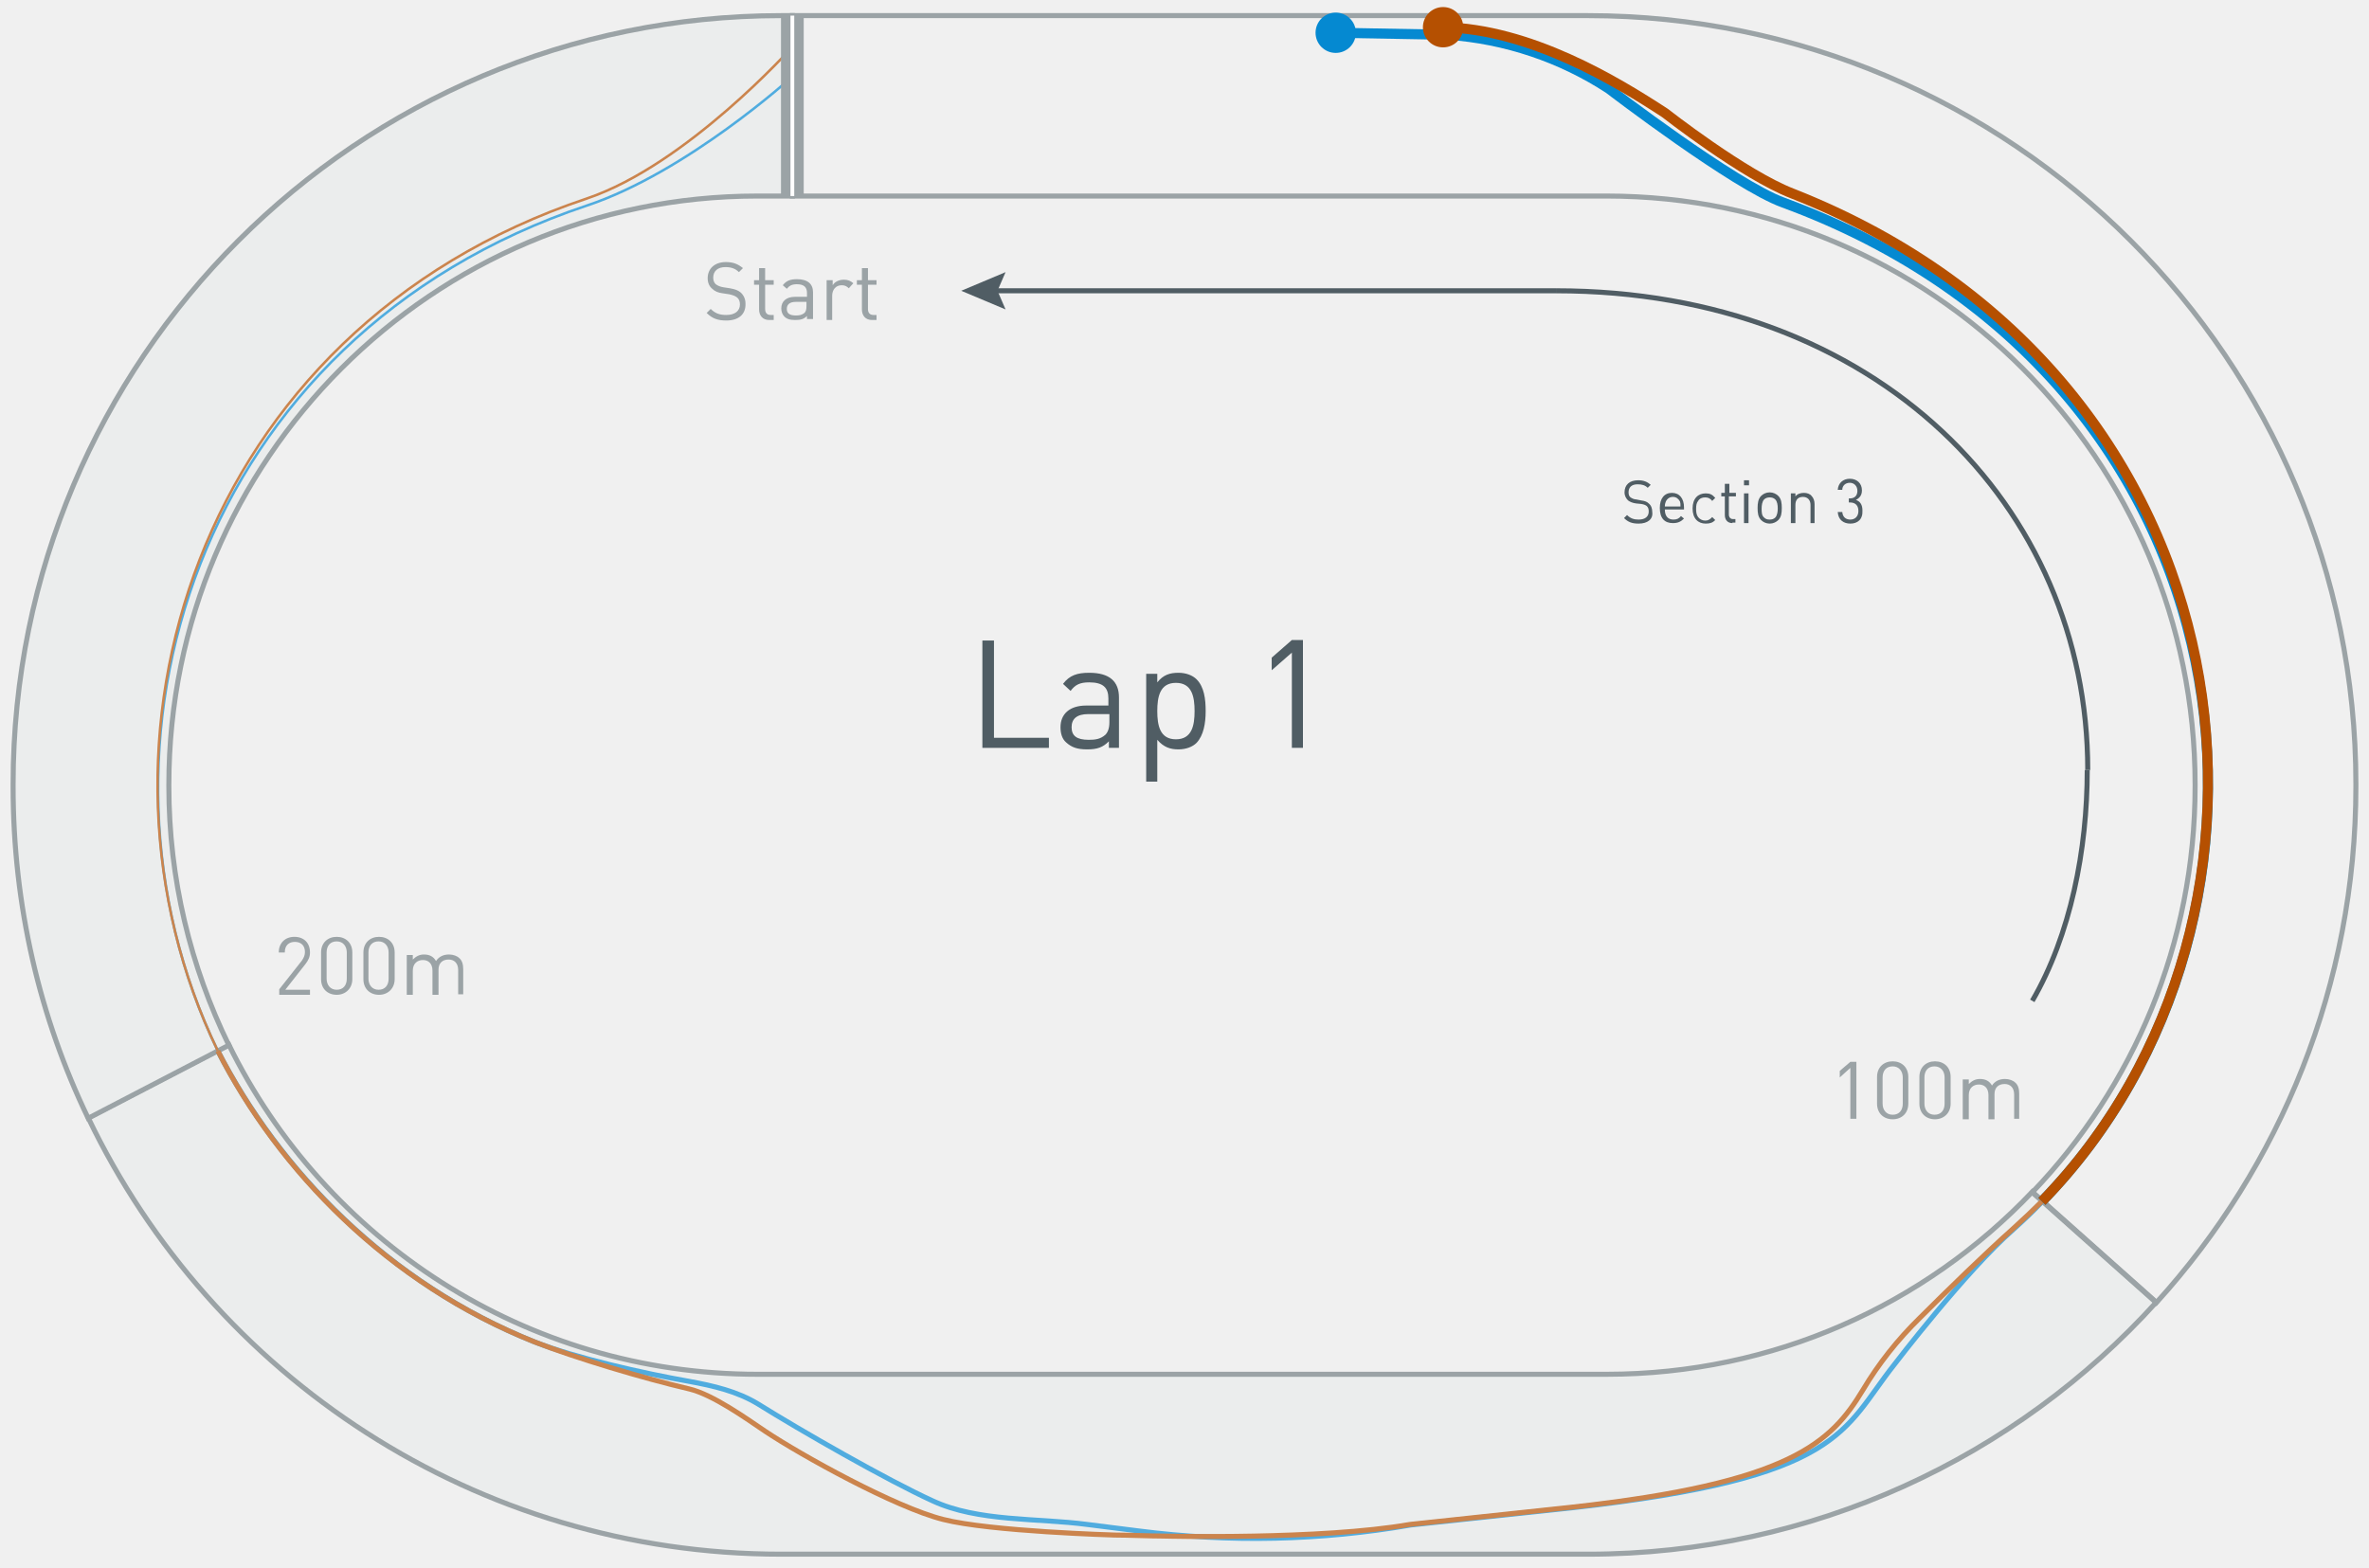
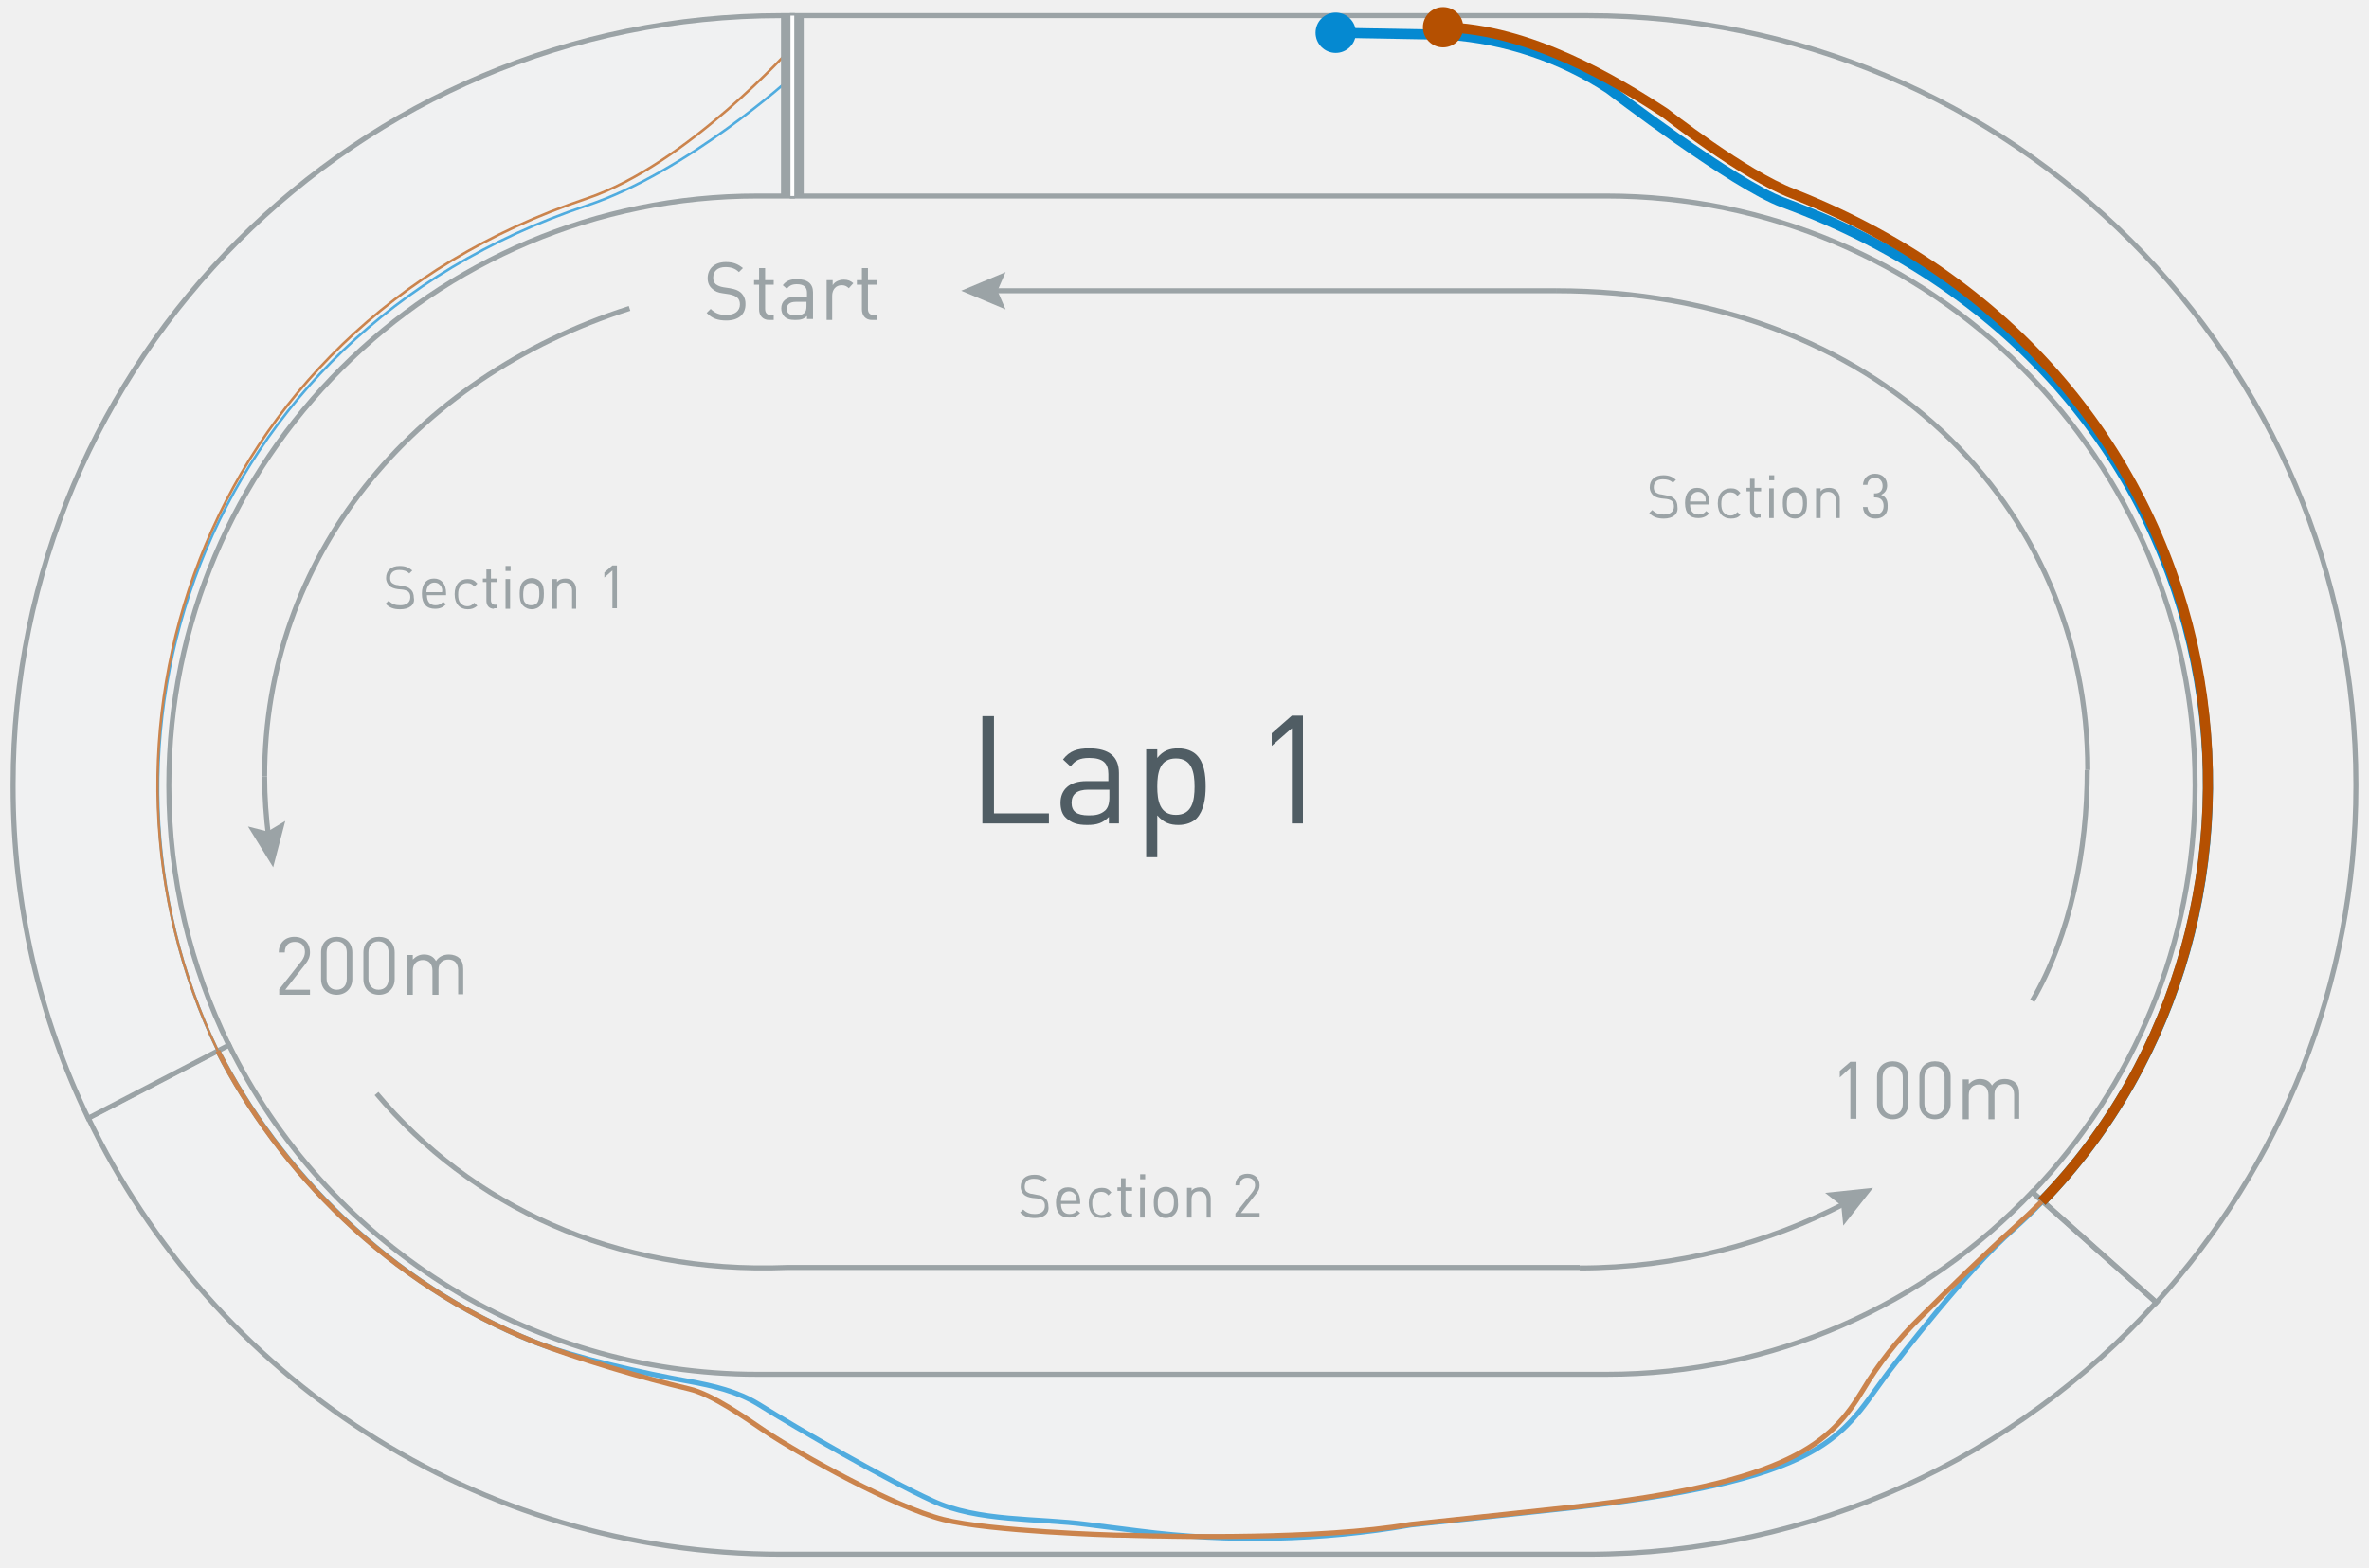
<svg xmlns="http://www.w3.org/2000/svg" version="1.1" x="0px" y="0px" viewBox="0 0 470 311" enable-background="new 0 0 470 311" xml:space="preserve">
+   <g id="Layer_0">
+ </g>
+   <g id="Layer_1">
+ </g>
+   <g id="Layer_2">
+ </g>
  <g id="Layer_3">
    <g>
-       <path fill="#EBEDED" stroke="#9BA3A6" stroke-miterlimit="10" d="M318.7,272.7H150.3c-46.1,0-85.9-26.7-104.9-65.4l-27.9,14.5    c24.6,51.3,76.9,86.6,137.5,86.6H315c44.7,0,85-19.3,112.8-50l-24.6-21.9C381.9,258.9,351.9,272.7,318.7,272.7z" />
-       <path fill="#EBEDED" stroke="#9BA3A6" stroke-miterlimit="10" d="M33.5,156v-0.3c0-64.5,52.3-116.8,116.8-116.8h6.9V3.1H155    C70.9,3.1,2.6,71.4,2.6,155.6v0.5c0,23.6,5.3,45.9,14.9,65.8l27.9-14.5C37.8,191.8,33.5,174.4,33.5,156z" />
+       <path fill="#F0F1F2" stroke="#9BA3A6" stroke-miterlimit="10" d="M318.7,272.7H150.3c-46.1,0-85.9-26.7-104.9-65.4l-27.9,14.5    c24.6,51.3,76.9,86.6,137.5,86.6H315c44.7,0,85-19.3,112.8-50l-24.6-21.9C381.9,258.9,351.9,272.7,318.7,272.7z" />
+       <path fill="#F0F1F2" stroke="#9BA3A6" stroke-miterlimit="10" d="M33.5,156v-0.3c0-64.5,52.3-116.8,116.8-116.8h6.9V3.1H155    C70.9,3.1,2.6,71.4,2.6,155.6v0.5c0,23.6,5.3,45.9,14.9,65.8l27.9-14.5C37.8,191.8,33.5,174.4,33.5,156z" />
      <path fill="none" stroke="#9BA3A6" stroke-miterlimit="10" d="M467.4,155.6C467.4,71.4,399.1,3.1,315,3.1H157.2v35.8h161.5    c64.5,0,116.8,52.3,116.8,116.8v0.3c0,31.3-12.3,59.7-32.3,80.6l24.6,21.9c24.6-27.1,39.6-63,39.6-102.5V155.6z" />
    </g>
    <path fill="none" stroke="#50ACDF" stroke-miterlimit="10" d="M43.2,208.5c12.1,23.6,33.8,46.2,62.9,57.8   c8.2,3.2,21.5,6.2,30.6,7.8c4.9,0.9,9.6,2,13.7,4.5c8.5,5.3,25.6,15.1,34.6,19.2c9,4.2,20.9,3.4,30.7,4.7l10.3,1.3   c17.9,2.3,36.1,1.9,53.9-1.2l31.9-3.4c54-6,53.7-15.4,64-28.4c0,0,14.2-18.6,23.7-26.9c2.1-1.9,3.7-3.4,5.6-5.4" />
    <path fill="none" stroke="#50ACDF" stroke-width="0.5" stroke-miterlimit="10" d="M157.2,15.2c0,0-20.9,19-40.8,25.6   C38.7,66.8,14.1,148.4,43.2,208.5" />
    <path fill="none" stroke="#CB844D" stroke-miterlimit="10" d="M43.2,208.5c12.1,23.8,33.8,46.2,62.9,57.8   c8.2,3.2,21.6,7.2,30.6,9.3c4.7,1.1,11.4,5.9,15.1,8.4c7.2,4.8,25.8,15.1,35.3,17.5c9.4,2.4,34,3.1,34,3.1c2.7,0,7.1,0.2,9.8,0.2   c0,0,31,0.8,48.8-2.3l31.9-3.4c43.8-4.8,51.7-12.9,58-23.3c3.1-5.2,6.9-10,11.3-14.3c5.4-5.4,13-12.8,18.5-17.7   c2.1-1.9,4.1-3.8,6.1-5.8" />
    <path fill="none" stroke="#CB844D" stroke-width="0.5" stroke-miterlimit="10" d="M157.2,9.3c0,0-20.9,23.4-40.8,30.1   c-77.8,26-102.5,108.5-73.2,169.1" />
    <g>
      <line fill="none" stroke="#9BA3A6" stroke-width="4.507" stroke-miterlimit="10" x1="157.2" y1="38.9" x2="157.2" y2="3.1" />
      <line fill="none" stroke="#FFFFFF" stroke-width="0.751" stroke-miterlimit="10" x1="157.2" y1="38.9" x2="157.2" y2="3.1" />
    </g>
    <path fill="none" stroke="#0589D1" stroke-width="2" stroke-miterlimit="10" d="M405.1,238.4c54.8-56.2,43.6-163.3-51.3-198.2   c-9.7-3.5-34.6-22.6-34.6-22.6c-9.5-6.2-20.5-9.9-31.9-10.7L265,6.5" />
    <path fill="none" stroke="#B55001" stroke-width="2" stroke-miterlimit="10" d="M405.1,238.4c54.8-56.2,43.2-163.5-49.5-200   c-9.6-3.7-25.3-16-25.3-16c-9.5-6.2-26.7-16.7-44.1-17" />
    <circle fill="#B55001" cx="286.3" cy="5.4" r="4" />
    <circle fill="#0589D1" cx="265" cy="6.5" r="4" />
    <g>
      <g>
-         <path fill="#505D64" d="M194.9,148.5v-21.4h2.3v19.3h10.9v2H194.9z" />
-         <path fill="#505D64" d="M220,148.5v-1.4c-1.2,1.2-2.3,1.6-4.3,1.6c-2,0-3.1-0.4-4.2-1.4c-0.8-0.7-1.1-1.8-1.1-3     c0-2.6,1.8-4.3,5.1-4.3h4.4v-1.4c0-2.1-1-3.2-3.8-3.2c-1.9,0-2.8,0.5-3.7,1.7l-1.5-1.4c1.3-1.7,2.8-2.2,5.2-2.2     c4,0,5.9,1.7,5.9,4.9v10H220z M220,141.7h-4.1c-2.2,0-3.3,0.9-3.3,2.6c0,1.7,1,2.5,3.4,2.5c1.2,0,2.3-0.1,3.3-1     c0.5-0.5,0.8-1.3,0.8-2.5V141.7z" />
-         <path fill="#505D64" d="M237.4,147.4c-0.8,0.8-2.1,1.3-3.6,1.3c-1.6,0-2.9-0.4-4.2-1.9v8.3h-2.2v-21.4h2.2v1.7     c1.2-1.5,2.5-1.9,4.2-1.9c1.5,0,2.8,0.5,3.6,1.3c1.5,1.5,1.8,3.9,1.8,6.3C239.2,143.5,238.8,145.9,237.4,147.4z M233.3,135.5     c-3.2,0-3.7,2.8-3.7,5.6s0.5,5.6,3.7,5.6c3.2,0,3.7-2.8,3.7-5.6S236.5,135.5,233.3,135.5z" />
-         <path fill="#505D64" d="M256.3,148.5v-19l-4,3.5v-2.5l4-3.5h2.2v21.4H256.3z" />
+         <path fill="#505D64" d="M194.9,163.5v-21.4h2.3v19.3h10.9v2H194.9z" />
+         <path fill="#505D64" d="M220,163.5v-1.4c-1.2,1.2-2.3,1.6-4.3,1.6c-2,0-3.1-0.4-4.2-1.4c-0.8-0.7-1.1-1.8-1.1-3     c0-2.6,1.8-4.3,5.1-4.3h4.4v-1.4c0-2.1-1-3.2-3.8-3.2c-1.9,0-2.8,0.5-3.7,1.7l-1.5-1.4c1.3-1.7,2.8-2.2,5.2-2.2     c4,0,5.9,1.7,5.9,4.9v10H220z M220,156.7h-4.1c-2.2,0-3.3,0.9-3.3,2.6c0,1.7,1,2.5,3.4,2.5c1.2,0,2.3-0.1,3.3-1     c0.5-0.5,0.8-1.3,0.8-2.5V156.7z" />
+         <path fill="#505D64" d="M237.4,162.4c-0.8,0.8-2.1,1.3-3.6,1.3c-1.6,0-2.9-0.4-4.2-1.9v8.3h-2.2v-21.4h2.2v1.7     c1.2-1.5,2.5-1.9,4.2-1.9c1.5,0,2.8,0.5,3.6,1.3c1.5,1.5,1.8,3.9,1.8,6.3C239.2,158.5,238.8,160.9,237.4,162.4z M233.3,150.5     c-3.2,0-3.7,2.8-3.7,5.6s0.5,5.6,3.7,5.6c3.2,0,3.7-2.8,3.7-5.6S236.5,150.5,233.3,150.5z" />
+         <path fill="#505D64" d="M256.3,163.5v-19l-4,3.5v-2.5l4-3.5h2.2v21.4H256.3z" />
      </g>
    </g>
  </g>
+   <g id="Layer_4">
+ </g>
+   <g id="Layer_5">
+ </g>
+   <g id="Layer_6">
+ </g>
+   <g id="Layer_7">
+ </g>
+   <g id="Layer_8">
+ </g>
+   <g id="Layer_9">
+ </g>
  <g id="section3_1_">
    <g>
-       <path fill="none" stroke="#505D64" stroke-miterlimit="10" d="M414.1,152.8c0,15.8-3.3,32.7-10.9,45.8" />
-       <path fill="none" stroke="#505D64" stroke-miterlimit="10" d="M308.7,57.7c63.6,0,105.5,42.7,105.5,95.1" />
+       <path fill="none" stroke="#9BA3A6" stroke-miterlimit="10" d="M414.1,152.8c0,15.8-3.3,32.7-10.9,45.8" />
+       <path fill="none" stroke="#9BA3A6" stroke-miterlimit="10" d="M308.7,57.7c63.6,0,105.5,42.7,105.5,95.1" />
      <g>
        <g>
-           <line fill="none" stroke="#505D64" stroke-miterlimit="10" x1="196.7" y1="57.7" x2="308.7" y2="57.7" />
+           <line fill="none" stroke="#9BA3A6" stroke-miterlimit="10" x1="196.7" y1="57.7" x2="308.7" y2="57.7" />
          <g>
-             <polygon fill="#505D64" points="199.5,61.4 197.9,57.7 199.5,54 190.7,57.7      " />
+             <polygon fill="#9BA3A6" points="199.5,61.4 197.9,57.7 199.5,54 190.7,57.7      " />
          </g>
        </g>
      </g>
    </g>
    <g>
      <g>
-         <path fill="#505D64" d="M325.1,103.9c-1.3,0-2.1-0.3-2.9-1.1l0.6-0.6c0.7,0.7,1.4,0.9,2.3,0.9c1.3,0,2-0.6,2-1.6     c0-0.5-0.1-0.8-0.4-1.1c-0.3-0.2-0.5-0.3-1.1-0.4l-1-0.1c-0.7-0.1-1.2-0.3-1.6-0.6c-0.4-0.4-0.7-0.9-0.7-1.6c0-1.5,1-2.4,2.7-2.4     c1.1,0,1.8,0.3,2.5,0.9l-0.6,0.6c-0.5-0.5-1.1-0.7-2-0.7c-1.2,0-1.8,0.6-1.8,1.6c0,0.4,0.1,0.8,0.4,1s0.7,0.4,1.1,0.4l1,0.2     c0.8,0.1,1.2,0.3,1.5,0.6c0.5,0.4,0.7,1,0.7,1.7C328,103,326.9,103.9,325.1,103.9z" />
-         <path fill="#505D64" d="M330.3,101.1c0,1.3,0.6,2,1.7,2c0.7,0,1.1-0.2,1.5-0.7l0.6,0.5c-0.6,0.6-1.2,0.9-2.2,0.9     c-1.6,0-2.6-0.9-2.6-3c0-1.9,0.9-3,2.4-3c1.5,0,2.4,1.1,2.4,2.9v0.4H330.3z M333.3,99.5c-0.3-0.5-0.7-0.9-1.4-0.9     c-0.6,0-1.1,0.3-1.4,0.9c-0.1,0.3-0.2,0.5-0.2,1h3.1C333.4,100,333.4,99.8,333.3,99.5z" />
-         <path fill="#505D64" d="M338.4,103.9c-1.5,0-2.6-1-2.6-3c0-2,1.1-3,2.6-3c0.8,0,1.3,0.2,1.9,0.9l-0.6,0.6     c-0.4-0.5-0.8-0.7-1.4-0.7c-0.6,0-1.1,0.2-1.4,0.7c-0.3,0.4-0.4,0.8-0.4,1.6c0,0.7,0.1,1.2,0.4,1.6c0.3,0.4,0.8,0.7,1.4,0.7     c0.6,0,0.9-0.2,1.4-0.7l0.6,0.6C339.8,103.7,339.3,103.9,338.4,103.9z" />
-         <path fill="#505D64" d="M343.7,103.8c-1,0-1.5-0.7-1.5-1.6v-3.7h-0.7v-0.7h0.7v-1.8h0.9v1.8h1.3v0.7H343v3.6     c0,0.5,0.3,0.9,0.8,0.9h0.5v0.7H343.7z" />
-         <path fill="#505D64" d="M346,96.3v-1h1v1H346z M346,103.8v-5.9h0.9v5.9H346z" />
-         <path fill="#505D64" d="M352.8,103.2c-0.4,0.4-1,0.7-1.7,0.7c-0.7,0-1.3-0.3-1.7-0.7c-0.6-0.6-0.7-1.4-0.7-2.4     c0-0.9,0.1-1.8,0.7-2.4c0.4-0.4,1-0.7,1.7-0.7c0.7,0,1.3,0.3,1.7,0.7c0.6,0.6,0.7,1.4,0.7,2.4     C353.5,101.8,353.4,102.6,352.8,103.2z M352.2,99.1c-0.3-0.3-0.7-0.4-1.1-0.4c-0.4,0-0.8,0.1-1.1,0.4c-0.4,0.4-0.5,1.2-0.5,1.8     c0,0.7,0,1.4,0.5,1.8c0.3,0.3,0.6,0.4,1.1,0.4c0.4,0,0.8-0.1,1.1-0.4c0.4-0.4,0.5-1.2,0.5-1.8C352.7,100.2,352.6,99.5,352.2,99.1     z" />
-         <path fill="#505D64" d="M359.2,103.8v-3.6c0-1-0.6-1.6-1.5-1.6s-1.5,0.5-1.5,1.6v3.6h-0.9v-5.9h0.9v0.6c0.4-0.5,1-0.7,1.7-0.7     c0.6,0,1.2,0.2,1.5,0.6c0.4,0.4,0.6,1,0.6,1.6v3.8H359.2z" />
-         <path fill="#505D64" d="M367.1,103.9c-1.3,0-2.4-0.7-2.5-2.3h0.9c0.1,1.1,0.8,1.5,1.6,1.5c0.9,0,1.6-0.6,1.6-1.7     c0-1-0.5-1.7-1.7-1.7h-0.2v-0.8h0.2c1,0,1.5-0.6,1.5-1.5c0-1-0.7-1.6-1.5-1.6c-0.9,0-1.5,0.6-1.5,1.4h-0.9     c0.1-1.4,1.1-2.2,2.4-2.2c1.4,0,2.4,0.9,2.4,2.3c0,0.9-0.4,1.5-1.2,1.9c0.9,0.3,1.3,1,1.3,2.1     C369.6,103.1,368.5,103.9,367.1,103.9z" />
+         <path fill="#9BA3A6" d="M330.1,102.9c-1.3,0-2.1-0.3-2.9-1.1l0.6-0.6c0.7,0.7,1.4,0.9,2.3,0.9c1.3,0,2-0.6,2-1.6     c0-0.5-0.1-0.8-0.4-1.1c-0.3-0.2-0.5-0.3-1.1-0.4l-1-0.1c-0.7-0.1-1.2-0.3-1.6-0.6c-0.4-0.4-0.7-0.9-0.7-1.6c0-1.5,1-2.4,2.7-2.4     c1.1,0,1.8,0.3,2.5,0.9l-0.6,0.6c-0.5-0.5-1.1-0.7-2-0.7c-1.2,0-1.8,0.6-1.8,1.6c0,0.4,0.1,0.8,0.4,1s0.7,0.4,1.1,0.4l1,0.2     c0.8,0.1,1.2,0.3,1.5,0.6c0.5,0.4,0.7,1,0.7,1.7C333,102,331.9,102.9,330.1,102.9z" />
+         <path fill="#9BA3A6" d="M335.3,100.1c0,1.3,0.6,2,1.7,2c0.7,0,1.1-0.2,1.5-0.7l0.6,0.5c-0.6,0.6-1.2,0.9-2.2,0.9     c-1.6,0-2.6-0.9-2.6-3c0-1.9,0.9-3,2.4-3c1.5,0,2.4,1.1,2.4,2.9v0.4H335.3z M338.3,98.5c-0.3-0.5-0.7-0.9-1.4-0.9     c-0.6,0-1.1,0.3-1.4,0.9c-0.1,0.3-0.2,0.5-0.2,1h3.1C338.4,99,338.4,98.8,338.3,98.5z" />
+         <path fill="#9BA3A6" d="M343.4,102.9c-1.5,0-2.6-1-2.6-3c0-2,1.1-3,2.6-3c0.8,0,1.3,0.2,1.9,0.9l-0.6,0.6     c-0.4-0.5-0.8-0.7-1.4-0.7c-0.6,0-1.1,0.2-1.4,0.7c-0.3,0.4-0.4,0.8-0.4,1.6c0,0.7,0.1,1.2,0.4,1.6c0.3,0.4,0.8,0.7,1.4,0.7     c0.6,0,0.9-0.2,1.4-0.7l0.6,0.6C344.8,102.7,344.3,102.9,343.4,102.9z" />
+         <path fill="#9BA3A6" d="M348.7,102.8c-1,0-1.5-0.7-1.5-1.6v-3.7h-0.7v-0.7h0.7v-1.8h0.9v1.8h1.3v0.7H348v3.6     c0,0.5,0.3,0.9,0.8,0.9h0.5v0.7H348.7z" />
+         <path fill="#9BA3A6" d="M351,95.3v-1h1v1H351z M351,102.8v-5.9h0.9v5.9H351z" />
+         <path fill="#9BA3A6" d="M357.8,102.2c-0.4,0.4-1,0.7-1.7,0.7c-0.7,0-1.3-0.3-1.7-0.7c-0.6-0.6-0.7-1.4-0.7-2.4     c0-0.9,0.1-1.8,0.7-2.4c0.4-0.4,1-0.7,1.7-0.7c0.7,0,1.3,0.3,1.7,0.7c0.6,0.6,0.7,1.4,0.7,2.4     C358.5,100.8,358.4,101.6,357.8,102.2z M357.2,98.1c-0.3-0.3-0.7-0.4-1.1-0.4c-0.4,0-0.8,0.1-1.1,0.4c-0.4,0.4-0.5,1.2-0.5,1.8     c0,0.7,0,1.4,0.5,1.8c0.3,0.3,0.6,0.4,1.1,0.4c0.4,0,0.8-0.1,1.1-0.4c0.4-0.4,0.5-1.2,0.5-1.8C357.7,99.2,357.6,98.5,357.2,98.1z     " />
+         <path fill="#9BA3A6" d="M364.2,102.8v-3.6c0-1-0.6-1.6-1.5-1.6s-1.5,0.5-1.5,1.6v3.6h-0.9v-5.9h0.9v0.6c0.4-0.5,1-0.7,1.7-0.7     c0.6,0,1.2,0.2,1.5,0.6c0.4,0.4,0.6,1,0.6,1.6v3.8H364.2z" />
+         <path fill="#9BA3A6" d="M372.1,102.9c-1.3,0-2.4-0.7-2.5-2.3h0.9c0.1,1.1,0.8,1.5,1.6,1.5c0.9,0,1.6-0.6,1.6-1.7     c0-1-0.5-1.7-1.7-1.7h-0.2v-0.8h0.2c1,0,1.5-0.6,1.5-1.5c0-1-0.7-1.6-1.5-1.6c-0.9,0-1.5,0.6-1.5,1.4h-0.9     c0.1-1.4,1.1-2.2,2.4-2.2c1.4,0,2.4,0.9,2.4,2.3c0,0.9-0.4,1.5-1.2,1.9c0.9,0.3,1.3,1,1.3,2.1     C374.6,102.1,373.5,102.9,372.1,102.9z" />
+       </g>
+     </g>
+   </g>
+   <g id="section2">
+     <g>
+       <g>
+         <g>
+           <path fill="none" stroke="#9BA3A6" stroke-miterlimit="10" d="M366.4,238.6c-15.7,8.2-33.8,13-53,13" />
+           <g>
+             <polygon fill="#9BA3A6" points="362.1,236.7 365.3,239.2 365.7,243.2 371.6,235.7      " />
+           </g>
+         </g>
+       </g>
+       <path fill="none" stroke="#9BA3A6" stroke-miterlimit="10" d="M156.2,251.5c-34.4,1.4-62.9-12.4-81.5-34.5" />
+       <line fill="none" stroke="#9BA3A6" stroke-miterlimit="10" x1="313.4" y1="251.5" x2="156.2" y2="251.5" />
+     </g>
+     <g>
+       <g>
+         <path fill="#9BA3A6" d="M205.3,241.7c-1.3,0-2.1-0.3-2.9-1.1l0.6-0.6c0.7,0.7,1.4,0.9,2.3,0.9c1.3,0,2-0.6,2-1.6     c0-0.5-0.1-0.8-0.4-1.1c-0.3-0.2-0.5-0.3-1.1-0.4l-1-0.1c-0.7-0.1-1.2-0.3-1.6-0.6c-0.4-0.4-0.7-0.9-0.7-1.6c0-1.5,1-2.4,2.7-2.4     c1.1,0,1.8,0.3,2.5,0.9l-0.6,0.6c-0.5-0.5-1.1-0.7-2-0.7c-1.2,0-1.8,0.6-1.8,1.6c0,0.4,0.1,0.8,0.4,1c0.3,0.2,0.7,0.4,1.1,0.4     l1,0.2c0.8,0.1,1.2,0.3,1.5,0.6c0.5,0.4,0.7,1,0.7,1.7C208.2,240.8,207.1,241.7,205.3,241.7z" />
+         <path fill="#9BA3A6" d="M210.5,238.9c0,1.3,0.6,2,1.7,2c0.7,0,1.1-0.2,1.5-0.7l0.6,0.5c-0.6,0.6-1.2,0.9-2.2,0.9     c-1.6,0-2.6-0.9-2.6-3c0-1.9,0.9-3,2.4-3c1.5,0,2.4,1.1,2.4,2.9v0.4H210.5z M213.5,237.3c-0.3-0.5-0.7-0.9-1.4-0.9     c-0.6,0-1.1,0.3-1.4,0.9c-0.1,0.3-0.2,0.5-0.2,1h3.1C213.6,237.8,213.6,237.6,213.5,237.3z" />
+         <path fill="#9BA3A6" d="M218.6,241.7c-1.5,0-2.6-1-2.6-3c0-2,1.1-3,2.6-3c0.8,0,1.3,0.2,1.9,0.9l-0.6,0.6     c-0.4-0.5-0.8-0.7-1.4-0.7c-0.6,0-1.1,0.2-1.4,0.7c-0.3,0.4-0.4,0.8-0.4,1.6c0,0.7,0.1,1.2,0.4,1.6c0.3,0.4,0.8,0.7,1.4,0.7     c0.6,0,0.9-0.2,1.4-0.7l0.6,0.6C220,241.5,219.5,241.7,218.6,241.7z" />
+         <path fill="#9BA3A6" d="M223.9,241.6c-1,0-1.5-0.7-1.5-1.6v-3.7h-0.7v-0.7h0.7v-1.8h0.9v1.8h1.3v0.7h-1.3v3.6     c0,0.5,0.3,0.9,0.8,0.9h0.5v0.7H223.9z" />
+         <path fill="#9BA3A6" d="M226.2,234v-1h1v1H226.2z M226.2,241.6v-5.9h0.9v5.9H226.2z" />
+         <path fill="#9BA3A6" d="M233,241c-0.4,0.4-1,0.7-1.7,0.7c-0.7,0-1.3-0.3-1.7-0.7c-0.6-0.6-0.7-1.4-0.7-2.4c0-0.9,0.1-1.8,0.7-2.4     c0.4-0.4,1-0.7,1.7-0.7c0.7,0,1.3,0.3,1.7,0.7c0.6,0.6,0.7,1.4,0.7,2.4C233.8,239.6,233.6,240.4,233,241z M232.4,236.8     c-0.3-0.3-0.7-0.4-1.1-0.4c-0.4,0-0.8,0.1-1.1,0.4c-0.4,0.4-0.5,1.2-0.5,1.8c0,0.7,0,1.4,0.5,1.8c0.3,0.3,0.6,0.4,1.1,0.4     c0.4,0,0.8-0.1,1.1-0.4c0.4-0.4,0.5-1.2,0.5-1.8C232.9,238,232.9,237.3,232.4,236.8z" />
+         <path fill="#9BA3A6" d="M239.4,241.6V238c0-1-0.6-1.6-1.5-1.6s-1.5,0.5-1.5,1.6v3.6h-0.9v-5.9h0.9v0.6c0.4-0.5,1-0.7,1.7-0.7     c0.6,0,1.2,0.2,1.5,0.6c0.4,0.4,0.6,1,0.6,1.6v3.8H239.4z" />
+         <path fill="#9BA3A6" d="M245.1,241.6v-0.8l3.4-4.3c0.3-0.4,0.5-0.8,0.5-1.3c0-0.9-0.6-1.5-1.5-1.5c-0.8,0-1.5,0.4-1.5,1.5h-0.9     c0-1.3,0.9-2.3,2.4-2.3c1.4,0,2.4,0.9,2.4,2.3c0,0.7-0.2,1.1-0.7,1.7l-3,3.8h3.7v0.8H245.1z" />
+       </g>
+     </g>
+   </g>
+   <g id="section1">
+     <g>
+       <g>
+         <g>
+           <path fill="none" stroke="#9BA3A6" stroke-miterlimit="10" d="M53.3,166.2c-0.5-4-0.8-8.1-0.8-12.1" />
+           <g>
+             <polygon fill="#9BA3A6" points="56.6,162.9 53.1,165 49.2,164 54.2,172.1      " />
+           </g>
+         </g>
+       </g>
+       <path fill="none" stroke="#9BA3A6" stroke-miterlimit="10" d="M52.5,154.1c0-43.4,29-79,72.4-92.9" />
+     </g>
+     <g>
+       <g>
+         <path fill="#9BA3A6" d="M79.4,120.9c-1.3,0-2.1-0.3-2.9-1.1l0.6-0.6c0.7,0.7,1.4,0.9,2.3,0.9c1.3,0,2-0.6,2-1.6     c0-0.5-0.1-0.8-0.4-1.1c-0.3-0.2-0.5-0.3-1.1-0.4l-1-0.1c-0.7-0.1-1.2-0.3-1.6-0.6c-0.4-0.4-0.7-0.9-0.7-1.6c0-1.5,1-2.4,2.7-2.4     c1.1,0,1.8,0.3,2.5,0.9l-0.6,0.6c-0.5-0.5-1.1-0.7-2-0.7c-1.2,0-1.8,0.6-1.8,1.6c0,0.4,0.1,0.8,0.4,1c0.3,0.2,0.7,0.4,1.1,0.4     l1,0.2c0.8,0.1,1.2,0.3,1.5,0.6c0.5,0.4,0.7,1,0.7,1.7C82.4,120,81.2,120.9,79.4,120.9z" />
+         <path fill="#9BA3A6" d="M84.7,118.1c0,1.3,0.6,2,1.7,2c0.7,0,1.1-0.2,1.5-0.7l0.6,0.5c-0.6,0.6-1.2,0.9-2.2,0.9     c-1.6,0-2.6-0.9-2.6-3c0-1.9,0.9-3,2.4-3c1.5,0,2.4,1.1,2.4,2.9v0.4H84.7z M87.6,116.5c-0.3-0.5-0.7-0.9-1.4-0.9     c-0.6,0-1.1,0.3-1.4,0.9c-0.1,0.3-0.2,0.5-0.2,1h3.1C87.8,117,87.7,116.8,87.6,116.5z" />
+         <path fill="#9BA3A6" d="M92.8,120.9c-1.5,0-2.6-1-2.6-3c0-2,1.1-3,2.6-3c0.8,0,1.3,0.2,1.9,0.9l-0.6,0.6     c-0.4-0.5-0.8-0.7-1.4-0.7c-0.6,0-1.1,0.2-1.4,0.7c-0.3,0.4-0.4,0.8-0.4,1.6c0,0.7,0.1,1.2,0.4,1.6c0.3,0.4,0.8,0.7,1.4,0.7     c0.6,0,0.9-0.2,1.4-0.7l0.6,0.6C94.1,120.7,93.6,120.9,92.8,120.9z" />
+         <path fill="#9BA3A6" d="M98,120.8c-1,0-1.5-0.7-1.5-1.6v-3.7h-0.7v-0.7h0.7v-1.8h0.9v1.8h1.3v0.7h-1.3v3.6c0,0.5,0.3,0.9,0.8,0.9     h0.5v0.7H98z" />
+         <path fill="#9BA3A6" d="M100.3,113.3v-1h1v1H100.3z M100.3,120.8v-5.9h0.9v5.9H100.3z" />
+         <path fill="#9BA3A6" d="M107.2,120.2c-0.4,0.4-1,0.7-1.7,0.7c-0.7,0-1.3-0.3-1.7-0.7c-0.6-0.6-0.7-1.4-0.7-2.4     c0-0.9,0.1-1.8,0.7-2.4c0.4-0.4,1-0.7,1.7-0.7c0.7,0,1.3,0.3,1.7,0.7c0.6,0.6,0.7,1.4,0.7,2.4     C107.9,118.8,107.8,119.6,107.2,120.2z M106.5,116.1c-0.3-0.3-0.7-0.4-1.1-0.4c-0.4,0-0.8,0.1-1.1,0.4c-0.4,0.4-0.5,1.2-0.5,1.8     c0,0.7,0,1.4,0.5,1.8c0.3,0.3,0.6,0.4,1.1,0.4c0.4,0,0.8-0.1,1.1-0.4c0.4-0.4,0.5-1.2,0.5-1.8C107,117.2,107,116.5,106.5,116.1z" />
+         <path fill="#9BA3A6" d="M113.5,120.8v-3.6c0-1-0.6-1.6-1.5-1.6s-1.5,0.5-1.5,1.6v3.6h-0.9v-5.9h0.9v0.6c0.4-0.5,1-0.7,1.7-0.7     c0.6,0,1.2,0.2,1.5,0.6c0.4,0.4,0.6,1,0.6,1.6v3.8H113.5z" />
+         <path fill="#9BA3A6" d="M121.5,120.8v-7.6l-1.6,1.4v-1l1.6-1.4h0.9v8.5H121.5z" />
      </g>
    </g>
  </g>
  <g id="Label">
    <g>
      <path fill="#9BA3A6" d="M144.1,63.6c-1.7,0-2.8-0.4-3.9-1.5l0.8-0.8c0.9,0.9,1.8,1.2,3.1,1.2c1.7,0,2.7-0.8,2.7-2.1    c0-0.6-0.2-1.1-0.6-1.4c-0.4-0.3-0.7-0.4-1.5-0.6l-1.3-0.2c-0.9-0.1-1.6-0.4-2.1-0.9c-0.6-0.5-0.9-1.2-0.9-2.1    c0-1.9,1.4-3.2,3.6-3.2c1.5,0,2.4,0.4,3.4,1.2l-0.8,0.8c-0.7-0.7-1.5-1-2.7-1c-1.5,0-2.4,0.8-2.4,2.1c0,0.6,0.2,1,0.5,1.3    c0.4,0.3,0.9,0.5,1.5,0.6l1.3,0.2c1.1,0.2,1.6,0.4,2.1,0.8c0.6,0.5,1,1.3,1,2.2C148,62.4,146.5,63.6,144.1,63.6z" />
      <path fill="#9BA3A6" d="M152.6,63.5c-1.3,0-2-0.9-2-2.1v-4.9h-1v-0.9h1v-2.4h1.2v2.4h1.7v0.9h-1.7v4.8c0,0.7,0.3,1.2,1.1,1.2h0.6    v1H152.6z" />
      <path fill="#9BA3A6" d="M160.1,63.5v-0.8c-0.6,0.6-1.2,0.8-2.3,0.8c-1.1,0-1.7-0.2-2.2-0.7c-0.4-0.4-0.6-1-0.6-1.6    c0-1.4,1-2.3,2.7-2.3h2.4v-0.8c0-1.1-0.6-1.7-2-1.7c-1,0-1.5,0.3-2,0.9l-0.8-0.7c0.7-0.9,1.5-1.2,2.8-1.2c2.1,0,3.2,0.9,3.2,2.6    v5.3H160.1z M160.1,59.9h-2.2c-1.2,0-1.8,0.5-1.8,1.4c0,0.9,0.6,1.3,1.8,1.3c0.7,0,1.2-0.1,1.7-0.5c0.3-0.3,0.4-0.7,0.4-1.4V59.9z    " />
      <path fill="#9BA3A6" d="M168.4,57.2c-0.4-0.4-0.8-0.6-1.4-0.6c-1.2,0-1.9,0.9-1.9,2.1v4.8H164v-7.9h1.2v1c0.4-0.7,1.3-1.1,2.2-1.1    c0.8,0,1.3,0.2,1.9,0.7L168.4,57.2z" />
      <path fill="#9BA3A6" d="M173,63.5c-1.3,0-2-0.9-2-2.1v-4.9h-1v-0.9h1v-2.4h1.2v2.4h1.7v0.9h-1.7v4.8c0,0.7,0.3,1.2,1.1,1.2h0.6v1    H173z" />
    </g>
    <g>
      <path fill="#9BA3A6" d="M367.1,222v-10.1l-2.1,1.9v-1.3l2.1-1.8h1.2V222H367.1z" />
      <path fill="#9BA3A6" d="M375.5,222.1c-1.8,0-3.1-1.2-3.1-3.1v-5.3c0-1.9,1.3-3.1,3.1-3.1c1.8,0,3.1,1.2,3.1,3.1v5.3    C378.6,220.9,377.3,222.1,375.5,222.1z M377.5,213.8c0-1.2-0.7-2.2-2-2.2s-2,0.9-2,2.2v5.2c0,1.2,0.7,2.2,2,2.2s2-0.9,2-2.2V213.8    z" />
      <path fill="#9BA3A6" d="M383.9,222.1c-1.8,0-3.1-1.2-3.1-3.1v-5.3c0-1.9,1.3-3.1,3.1-3.1c1.8,0,3.1,1.2,3.1,3.1v5.3    C387,220.9,385.6,222.1,383.9,222.1z M385.8,213.8c0-1.2-0.7-2.2-2-2.2s-2,0.9-2,2.2v5.2c0,1.2,0.7,2.2,2,2.2s2-0.9,2-2.2V213.8z" />
      <path fill="#9BA3A6" d="M399.6,222v-4.8c0-1.4-0.8-2.1-1.9-2.1c-1.2,0-2,0.7-2,2v5h-1.2v-4.8c0-1.4-0.8-2.1-1.9-2.1s-2,0.7-2,2.1    v4.8h-1.2v-7.9h1.2v0.9c0.6-0.6,1.3-1,2.2-1c1.1,0,1.9,0.4,2.4,1.3c0.6-0.9,1.5-1.3,2.6-1.3c0.8,0,1.6,0.3,2,0.7    c0.6,0.5,0.8,1.3,0.8,2.2v5H399.6z" />
    </g>
    <g>
      <path fill="#9BA3A6" d="M55.4,197.3v-1l4.5-5.7c0.4-0.6,0.6-1.1,0.6-1.7c0-1.2-0.7-2-2-2c-1.1,0-2,0.6-2,2.1h-1.2    c0-1.8,1.2-3.1,3.1-3.1c1.9,0,3.1,1.2,3.1,3.1c0,0.9-0.3,1.5-0.9,2.3l-4,5.1h4.9v1H55.4z" />
      <path fill="#9BA3A6" d="M66.8,197.4c-1.8,0-3.1-1.2-3.1-3.1v-5.3c0-1.9,1.3-3.1,3.1-3.1c1.8,0,3.1,1.2,3.1,3.1v5.3    C69.9,196.1,68.6,197.4,66.8,197.4z M68.8,189c0-1.2-0.7-2.2-2-2.2s-2,0.9-2,2.2v5.2c0,1.2,0.7,2.2,2,2.2s2-0.9,2-2.2V189z" />
      <path fill="#9BA3A6" d="M75.2,197.4c-1.8,0-3.1-1.2-3.1-3.1v-5.3c0-1.9,1.3-3.1,3.1-3.1c1.8,0,3.1,1.2,3.1,3.1v5.3    C78.3,196.1,77,197.4,75.2,197.4z M77.1,189c0-1.2-0.7-2.2-2-2.2s-2,0.9-2,2.2v5.2c0,1.2,0.7,2.2,2,2.2s2-0.9,2-2.2V189z" />
      <path fill="#9BA3A6" d="M90.9,197.3v-4.8c0-1.4-0.8-2.1-1.9-2.1c-1.2,0-2,0.7-2,2v5h-1.2v-4.8c0-1.4-0.8-2.1-1.9-2.1s-2,0.7-2,2.1    v4.8h-1.2v-7.9h1.2v0.9c0.6-0.6,1.3-1,2.2-1c1.1,0,1.9,0.4,2.4,1.3c0.6-0.9,1.5-1.3,2.6-1.3c0.8,0,1.6,0.3,2,0.7    c0.6,0.5,0.8,1.3,0.8,2.2v5H90.9z" />
    </g>
  </g>
</svg>
